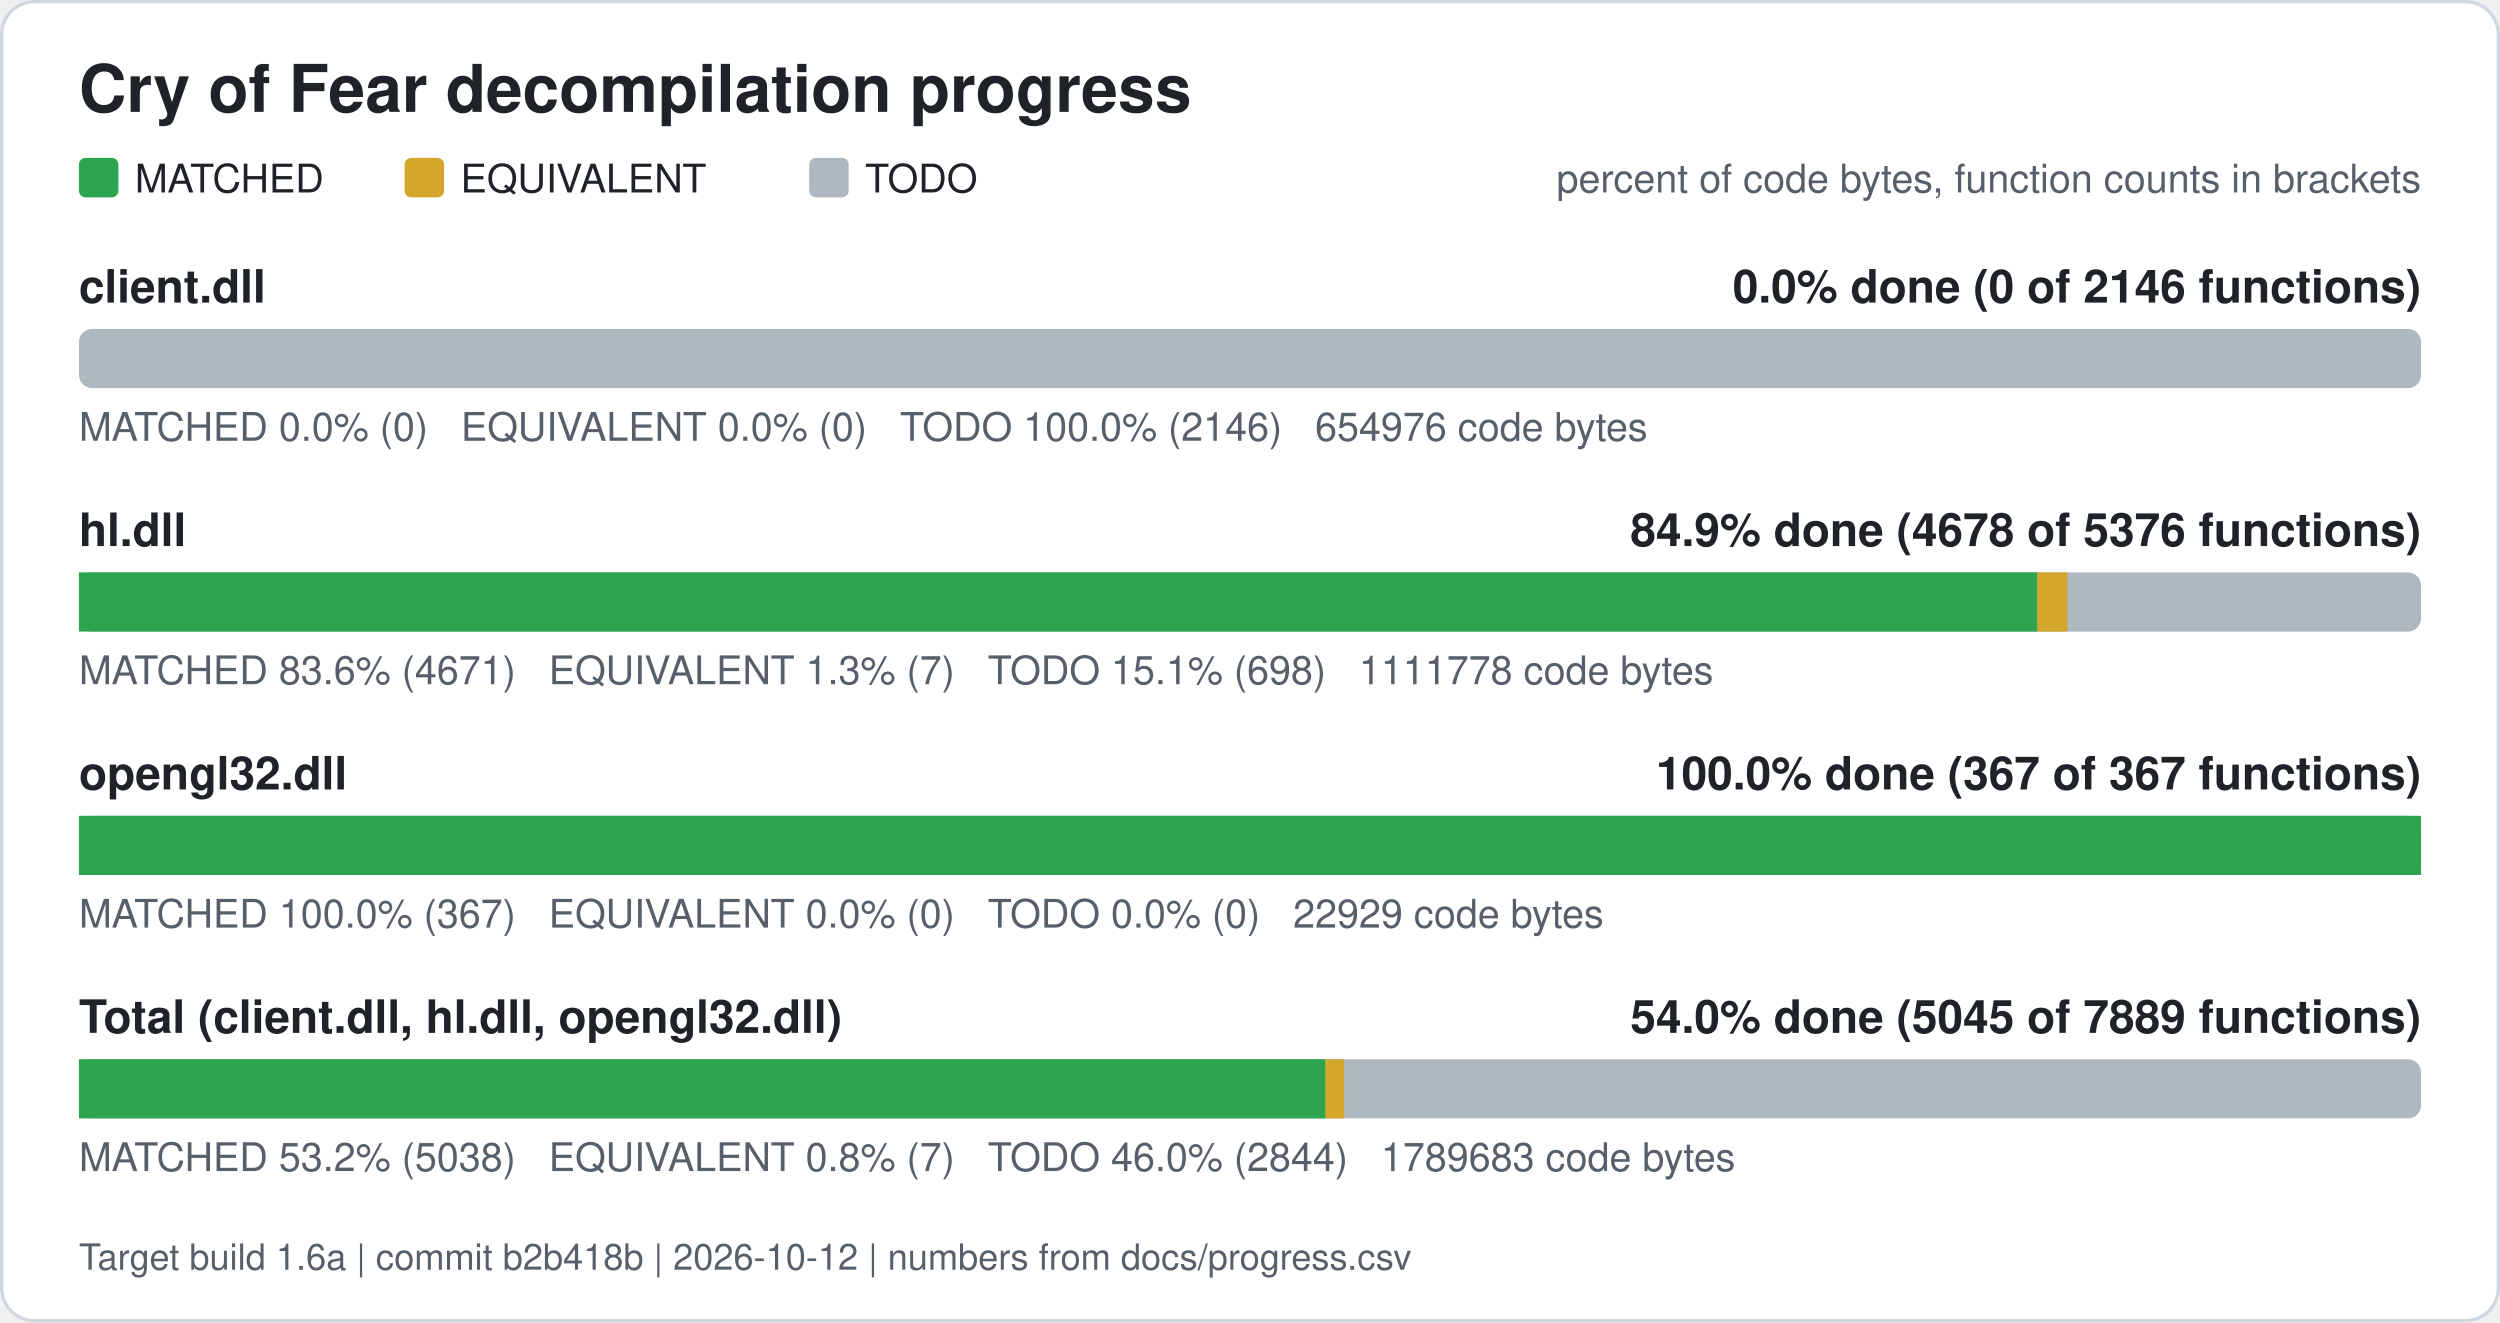
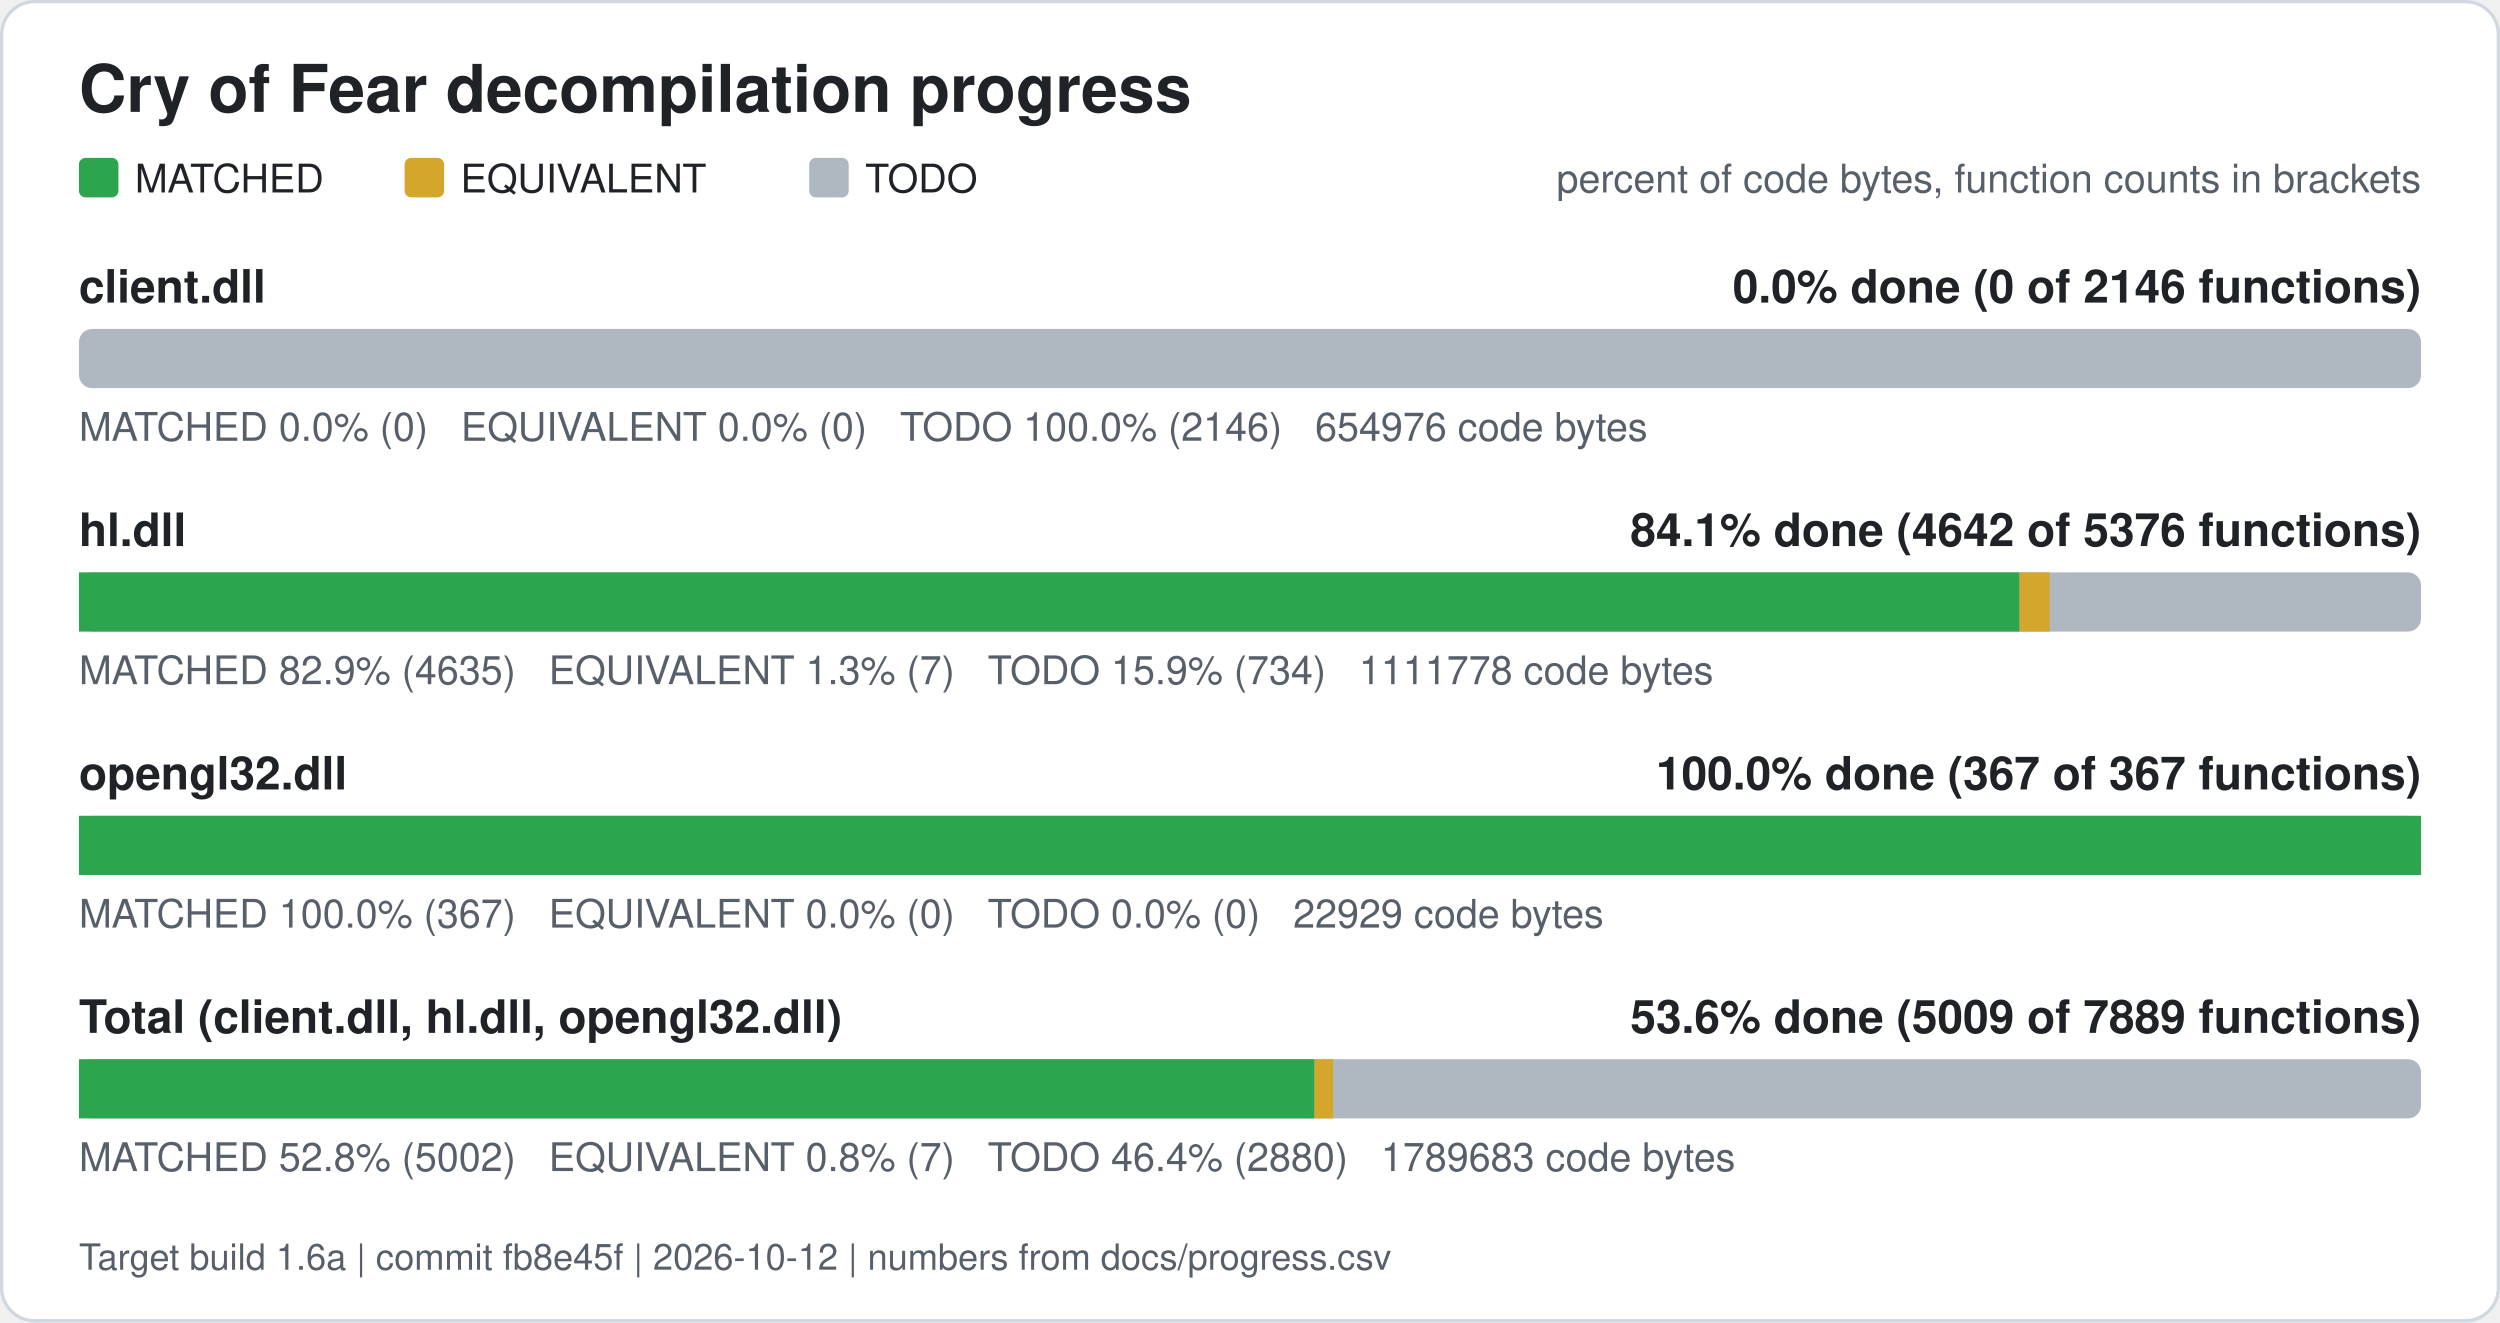
<svg xmlns="http://www.w3.org/2000/svg" width="760" height="402" viewBox="0 0 760 402" role="img" aria-label="Cry of Fear decompilation progress">
  <rect x="0.5" y="0.5" width="759" height="401" rx="10" fill="#ffffff" stroke="#d0d7de" />
  <text x="24" y="34" font-family="Segoe UI, Helvetica, Arial, sans-serif" font-size="20" font-weight="600" fill="#1f2328">Cry of Fear decompilation progress</text>
  <rect x="24" y="48" width="12" height="12" rx="2" fill="#2da44e" />
  <text x="41" y="58.5" font-family="Segoe UI, Helvetica, Arial, sans-serif" font-size="12" fill="#1f2328">MATCHED</text>
  <rect x="123" y="48" width="12" height="12" rx="2" fill="#d4a72c" />
  <text x="140" y="58.5" font-family="Segoe UI, Helvetica, Arial, sans-serif" font-size="12" fill="#1f2328">EQUIVALENT</text>
  <rect x="246" y="48" width="12" height="12" rx="2" fill="#afb8c1" />
  <text x="263" y="58.5" font-family="Segoe UI, Helvetica, Arial, sans-serif" font-size="12" fill="#1f2328">TODO</text>
  <text x="736" y="58.5" font-family="Segoe UI, Helvetica, Arial, sans-serif" font-size="12" fill="#57606a" text-anchor="end">percent of code bytes, function counts in brackets</text>
  <text x="24" y="92" font-family="Segoe UI, Helvetica, Arial, sans-serif" font-size="14" font-weight="600" fill="#1f2328">client.dll</text>
  <text x="736" y="92" font-family="Segoe UI, Helvetica, Arial, sans-serif" font-size="14" font-weight="600" fill="#1f2328" text-anchor="end">0.0% done (0 of 2146 functions)</text>
  <rect x="24" y="100" width="712" height="18" rx="4" fill="#afb8c1" />
  <text x="24" y="134" font-family="Segoe UI, Helvetica, Arial, sans-serif" font-size="12" fill="#57606a" xml:space="preserve">MATCHED 0.0% (0)   EQUIVALENT 0.0% (0)   TODO 100.0% (2146)   654976 code bytes</text>
  <text x="24" y="166" font-family="Segoe UI, Helvetica, Arial, sans-serif" font-size="14" font-weight="600" fill="#1f2328">hl.dll</text>
-   <text x="736" y="166" font-family="Segoe UI, Helvetica, Arial, sans-serif" font-size="14" font-weight="600" fill="#1f2328" text-anchor="end">84.9% done (4678 of 5376 functions)</text>
+   <text x="736" y="166" font-family="Segoe UI, Helvetica, Arial, sans-serif" font-size="14" font-weight="600" fill="#1f2328" text-anchor="end">84.1% done (4642 of 5376 functions)</text>
  <rect x="24" y="174" width="712" height="18" rx="4" fill="#afb8c1" />
-   <rect x="24.00" y="174" width="595.35" height="18" fill="#2da44e" />
-   <rect x="619.35" y="174" width="9.13" height="18" fill="#d4a72c" />
-   <text x="24" y="208" font-family="Segoe UI, Helvetica, Arial, sans-serif" font-size="12" fill="#57606a" xml:space="preserve">MATCHED 83.6% (4671)   EQUIVALENT 1.3% (7)   TODO 15.1% (698)   1111778 code bytes</text>
+   <rect x="24.00" y="174" width="589.95" height="18" fill="#2da44e" />
+   <rect x="613.95" y="174" width="9.13" height="18" fill="#d4a72c" />
+   <text x="24" y="208" font-family="Segoe UI, Helvetica, Arial, sans-serif" font-size="12" fill="#57606a" xml:space="preserve">MATCHED 82.9% (4635)   EQUIVALENT 1.3% (7)   TODO 15.9% (734)   1111778 code bytes</text>
  <text x="24" y="240" font-family="Segoe UI, Helvetica, Arial, sans-serif" font-size="14" font-weight="600" fill="#1f2328">opengl32.dll</text>
  <text x="736" y="240" font-family="Segoe UI, Helvetica, Arial, sans-serif" font-size="14" font-weight="600" fill="#1f2328" text-anchor="end">100.0% done (367 of 367 functions)</text>
  <rect x="24" y="248" width="712" height="18" rx="4" fill="#afb8c1" />
  <rect x="24.00" y="248" width="712.00" height="18" fill="#2da44e" />
  <text x="24" y="282" font-family="Segoe UI, Helvetica, Arial, sans-serif" font-size="12" fill="#57606a" xml:space="preserve">MATCHED 100.0% (367)   EQUIVALENT 0.0% (0)   TODO 0.0% (0)   22929 code bytes</text>
  <text x="24" y="314" font-family="Segoe UI, Helvetica, Arial, sans-serif" font-size="14" font-weight="600" fill="#1f2328">Total (client.dll, hl.dll, opengl32.dll)</text>
-   <text x="736" y="314" font-family="Segoe UI, Helvetica, Arial, sans-serif" font-size="14" font-weight="600" fill="#1f2328" text-anchor="end">54.0% done (5045 of 7889 functions)</text>
+   <text x="736" y="314" font-family="Segoe UI, Helvetica, Arial, sans-serif" font-size="14" font-weight="600" fill="#1f2328" text-anchor="end">53.6% done (5009 of 7889 functions)</text>
  <rect x="24" y="322" width="712" height="18" rx="4" fill="#afb8c1" />
-   <rect x="24.00" y="322" width="378.96" height="18" fill="#2da44e" />
-   <rect x="402.96" y="322" width="5.67" height="18" fill="#d4a72c" />
-   <text x="24" y="356" font-family="Segoe UI, Helvetica, Arial, sans-serif" font-size="12" fill="#57606a" xml:space="preserve">MATCHED 53.2% (5038)   EQUIVALENT 0.8% (7)   TODO 46.0% (2844)   1789683 code bytes</text>
-   <text x="24" y="386" font-family="Segoe UI, Helvetica, Arial, sans-serif" font-size="11" fill="#57606a">Target build 1.6a | commit b2b418b | 2026-10-12 | numbers from docs/progress.csv</text>
+   <rect x="24.00" y="322" width="375.61" height="18" fill="#2da44e" />
+   <rect x="399.61" y="322" width="5.67" height="18" fill="#d4a72c" />
+   <text x="24" y="356" font-family="Segoe UI, Helvetica, Arial, sans-serif" font-size="12" fill="#57606a" xml:space="preserve">MATCHED 52.8% (5002)   EQUIVALENT 0.8% (7)   TODO 46.4% (2880)   1789683 code bytes</text>
+   <text x="24" y="386" font-family="Segoe UI, Helvetica, Arial, sans-serif" font-size="11" fill="#57606a">Target build 1.6a | commit fb8e45f | 2026-10-12 | numbers from docs/progress.csv</text>
</svg>
